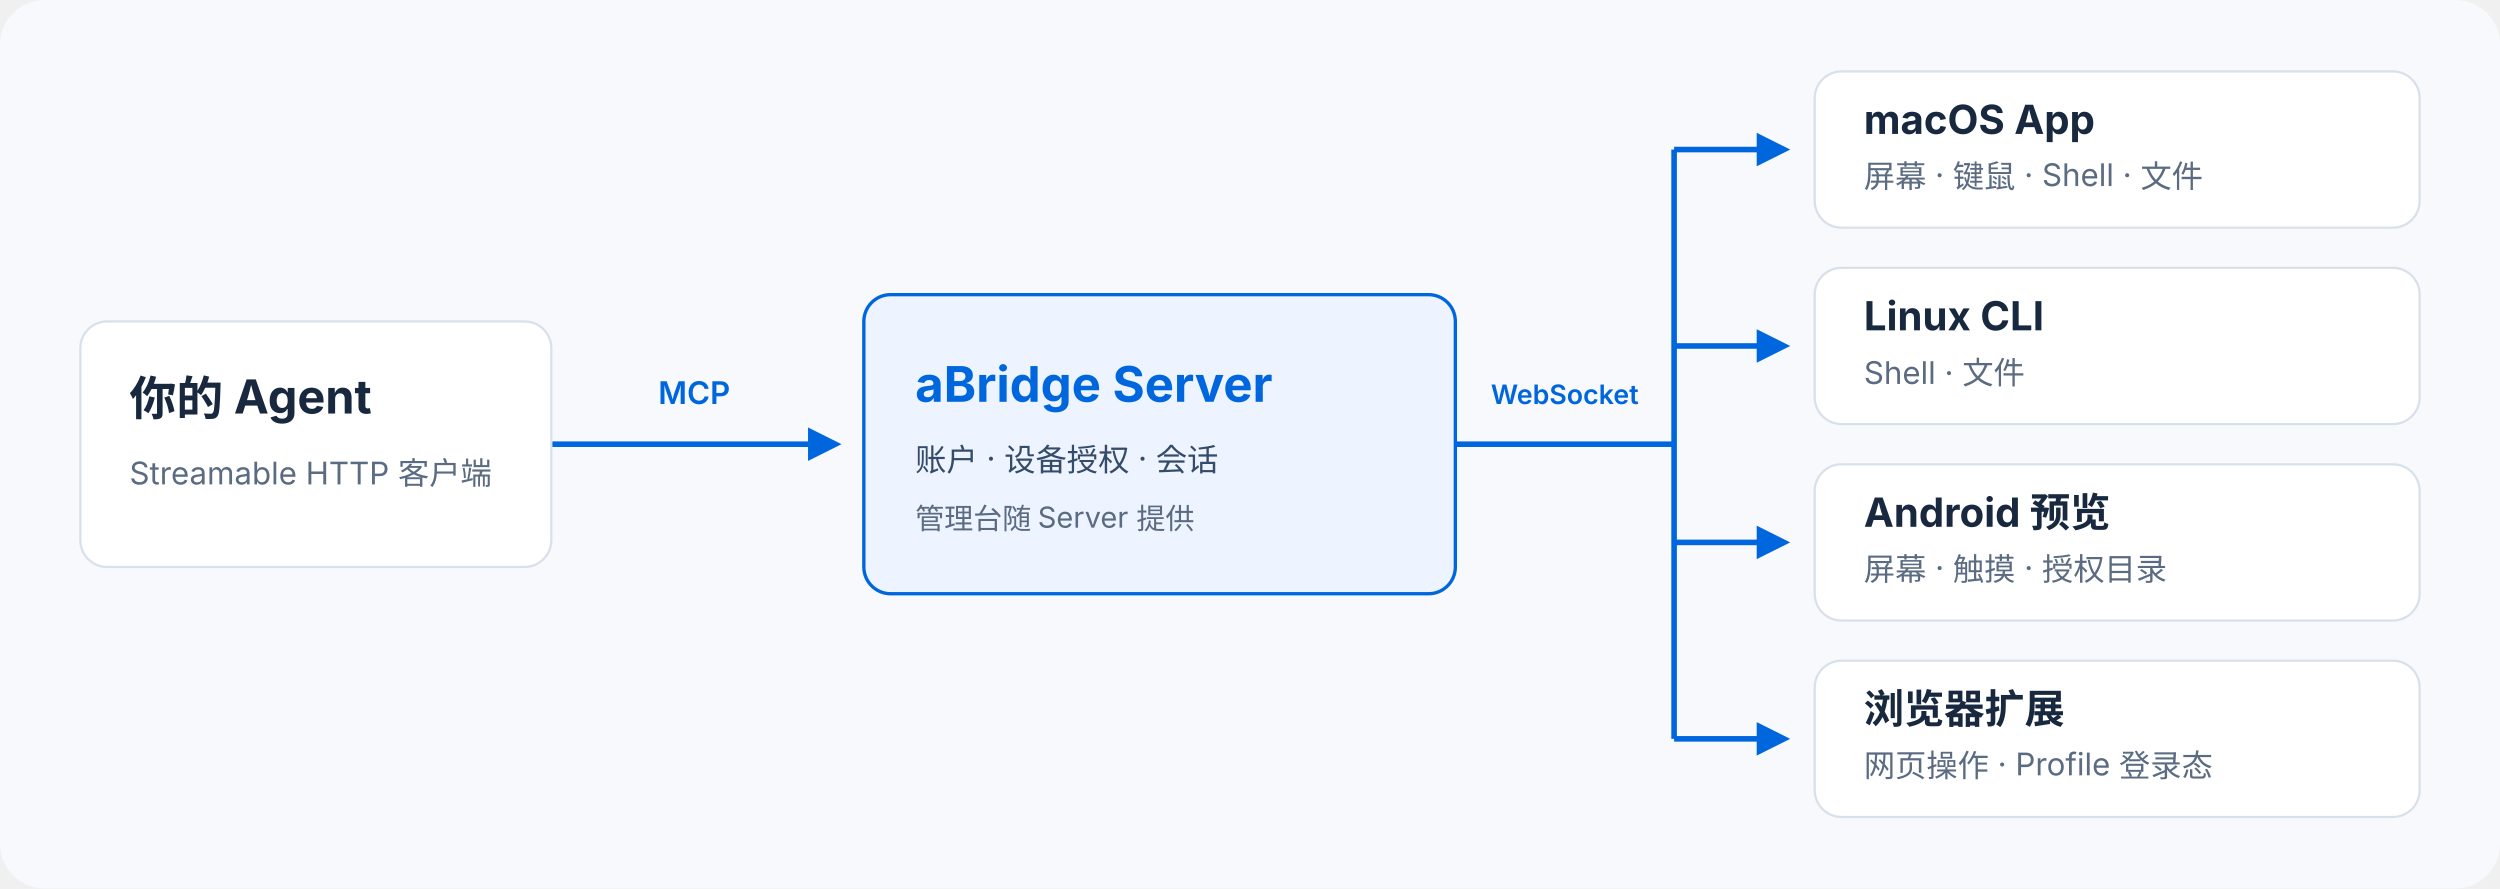
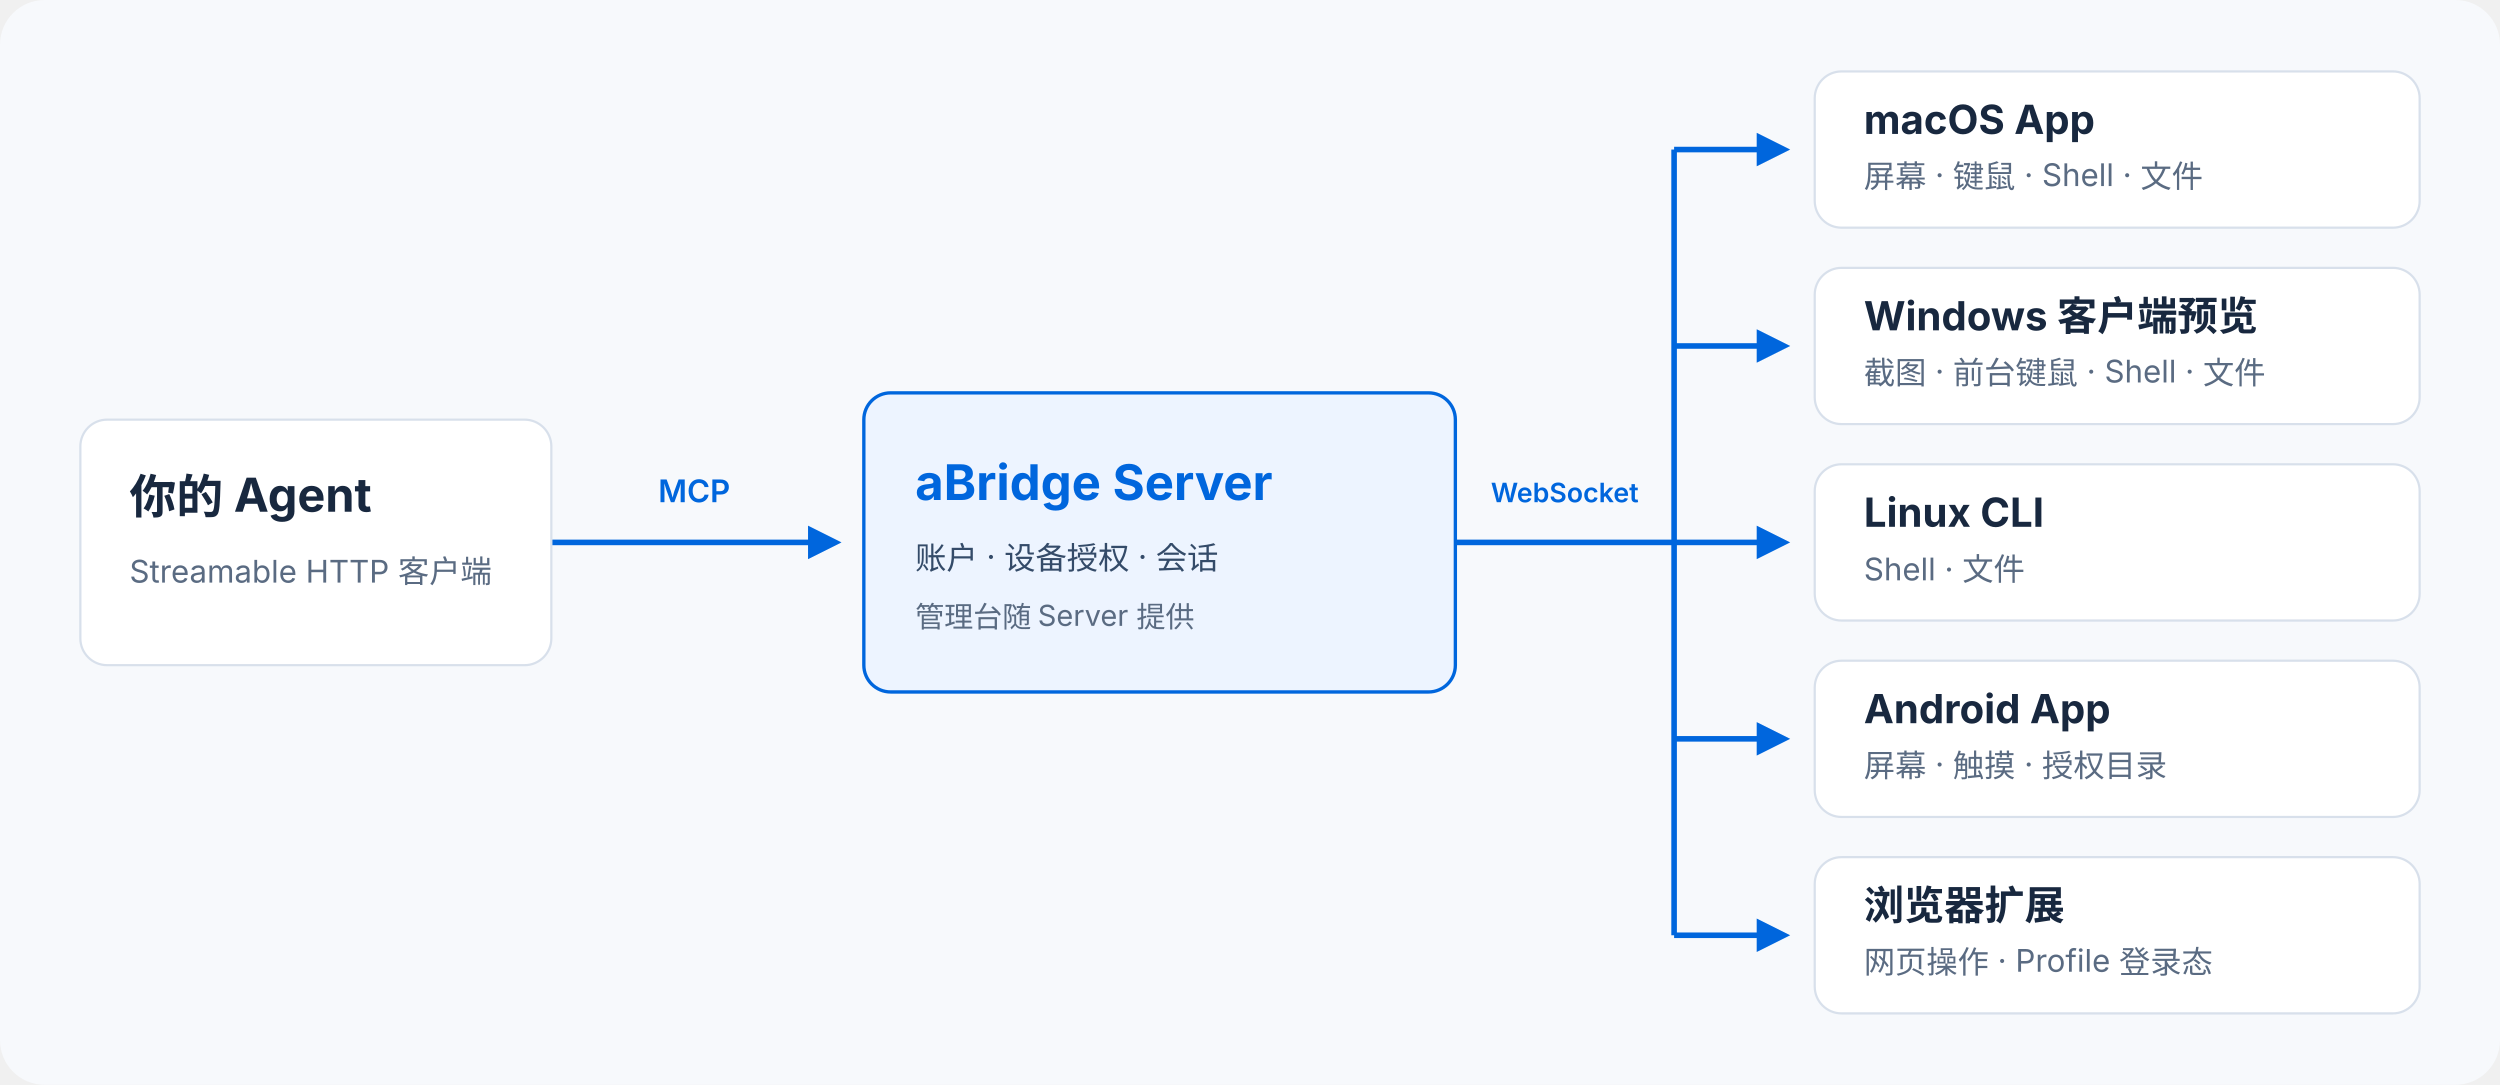
- <svg xmlns="http://www.w3.org/2000/svg" width="1120" height="398" viewBox="0 0 1120 398" role="img" aria-labelledby="title desc">
+ <svg xmlns="http://www.w3.org/2000/svg" width="1120" height="486" viewBox="0 0 1120 486" role="img" aria-labelledby="title desc">
  <defs>
    <marker id="arrow" viewBox="0 0 10 10" refX="8" refY="5" markerWidth="6" markerHeight="6" orient="auto-start-reverse">
      <path d="M0 0 10 5 0 10Z" fill="#0066DD" />
    </marker>
  </defs>
-   <rect width="1120" height="398" rx="20" fill="#F7F9FC" />
+   <rect width="1120" height="486" rx="20" fill="#F7F9FC" />
  <g stroke="#0066DD" stroke-width="2.5" fill="none">
-     <path d="M247 199H374" marker-end="url(#arrow)" />
-     <path d="M652 199H750M750 67V331" />
+     <path d="M247 243H374" marker-end="url(#arrow)" />
+     <path d="M652 243H750M750 67V419" />
    <g marker-end="url(#arrow)">
      <path d="M750 67H799" />
      <path d="M750 155H799" />
      <path d="M750 243H799" />
      <path d="M750 331H799" />
+       <path d="M750 419H799" />
    </g>
  </g>
  <g font-family="-apple-system,BlinkMacSystemFont,'Segoe UI','PingFang SC','Microsoft YaHei',sans-serif">
-     <rect x="36" y="144" width="211" height="110" rx="12" fill="#FFF" stroke="#D8E0EB" />
-     <text x="58" y="186" font-size="21" font-weight="700" fill="#18283F">你的 Agent</text>
-     <text x="58" y="217" font-size="14" fill="#5A6B82">Streamable HTTP 客户端</text>
-     <text x="311" y="181" text-anchor="middle" font-size="14" font-weight="600" fill="#0066DD">MCP</text>
-     <rect x="387" y="132" width="265" height="134" rx="12" fill="#EDF4FF" stroke="#0066DD" stroke-width="1.5" />
-     <text x="410" y="180" font-size="22" font-weight="700" fill="#0066DD">aBridge Server</text>
-     <text x="410" y="211" font-size="14" fill="#344B69">账户 · 设备授权 · 会话</text>
-     <text x="410" y="237" font-size="13" fill="#5A6B82">管理台随 Server 提供</text>
-     <text x="701" y="181" text-anchor="middle" font-size="12" font-weight="600" fill="#0066DD">WebSocket</text>
+     <rect x="36" y="188" width="211" height="110" rx="12" fill="#FFF" stroke="#D8E0EB" />
+     <text x="58" y="230" font-size="21" font-weight="700" fill="#18283F">你的 Agent</text>
+     <text x="58" y="261" font-size="14" fill="#5A6B82">Streamable HTTP 客户端</text>
+     <text x="311" y="225" text-anchor="middle" font-size="14" font-weight="600" fill="#0066DD">MCP</text>
+     <rect x="387" y="176" width="265" height="134" rx="12" fill="#EDF4FF" stroke="#0066DD" stroke-width="1.5" />
+     <text x="410" y="224" font-size="22" font-weight="700" fill="#0066DD">aBridge Server</text>
+     <text x="410" y="255" font-size="14" fill="#344B69">账户 · 设备授权 · 会话</text>
+     <text x="410" y="281" font-size="13" fill="#5A6B82">管理台随 Server 提供</text>
+     <text x="701" y="225" text-anchor="middle" font-size="12" font-weight="600" fill="#0066DD">WebSocket</text>
    <g fill="#FFF" stroke="#D8E0EB">
      <rect x="813" y="32" width="271" height="70" rx="12" />
      <rect x="813" y="120" width="271" height="70" rx="12" />
      <rect x="813" y="208" width="271" height="70" rx="12" />
      <rect x="813" y="296" width="271" height="70" rx="12" />
+       <rect x="813" y="384" width="271" height="70" rx="12" />
    </g>
    <g font-size="18" font-weight="700" fill="#18283F">
      <text x="835" y="60">macOS App</text>
-       <text x="835" y="148">Linux CLI</text>
-       <text x="835" y="236">Android 预览</text>
-       <text x="835" y="324">浏览器扩展</text>
+       <text x="835" y="148">Windows 客户端预览</text>
+       <text x="835" y="236">Linux CLI</text>
+       <text x="835" y="324">Android App</text>
+       <text x="835" y="412">浏览器扩展</text>
    </g>
    <g font-size="14" fill="#5A6B82">
      <text x="835" y="84">屏幕 · 键鼠 · Shell · 文件</text>
-       <text x="835" y="172">Shell · 文件</text>
-       <text x="835" y="260">屏幕 · 触摸 · 授权目录</text>
-       <text x="835" y="348">网页操作 · Profile 登录态</text>
+       <text x="835" y="172">截图 · 前台键鼠 · Shell · 文件</text>
+       <text x="835" y="260">Shell · 文件</text>
+       <text x="835" y="348">屏幕 · 触摸 · 授权目录</text>
+       <text x="835" y="436">网页操作 · Profile 登录态</text>
    </g>
  </g>
</svg>
